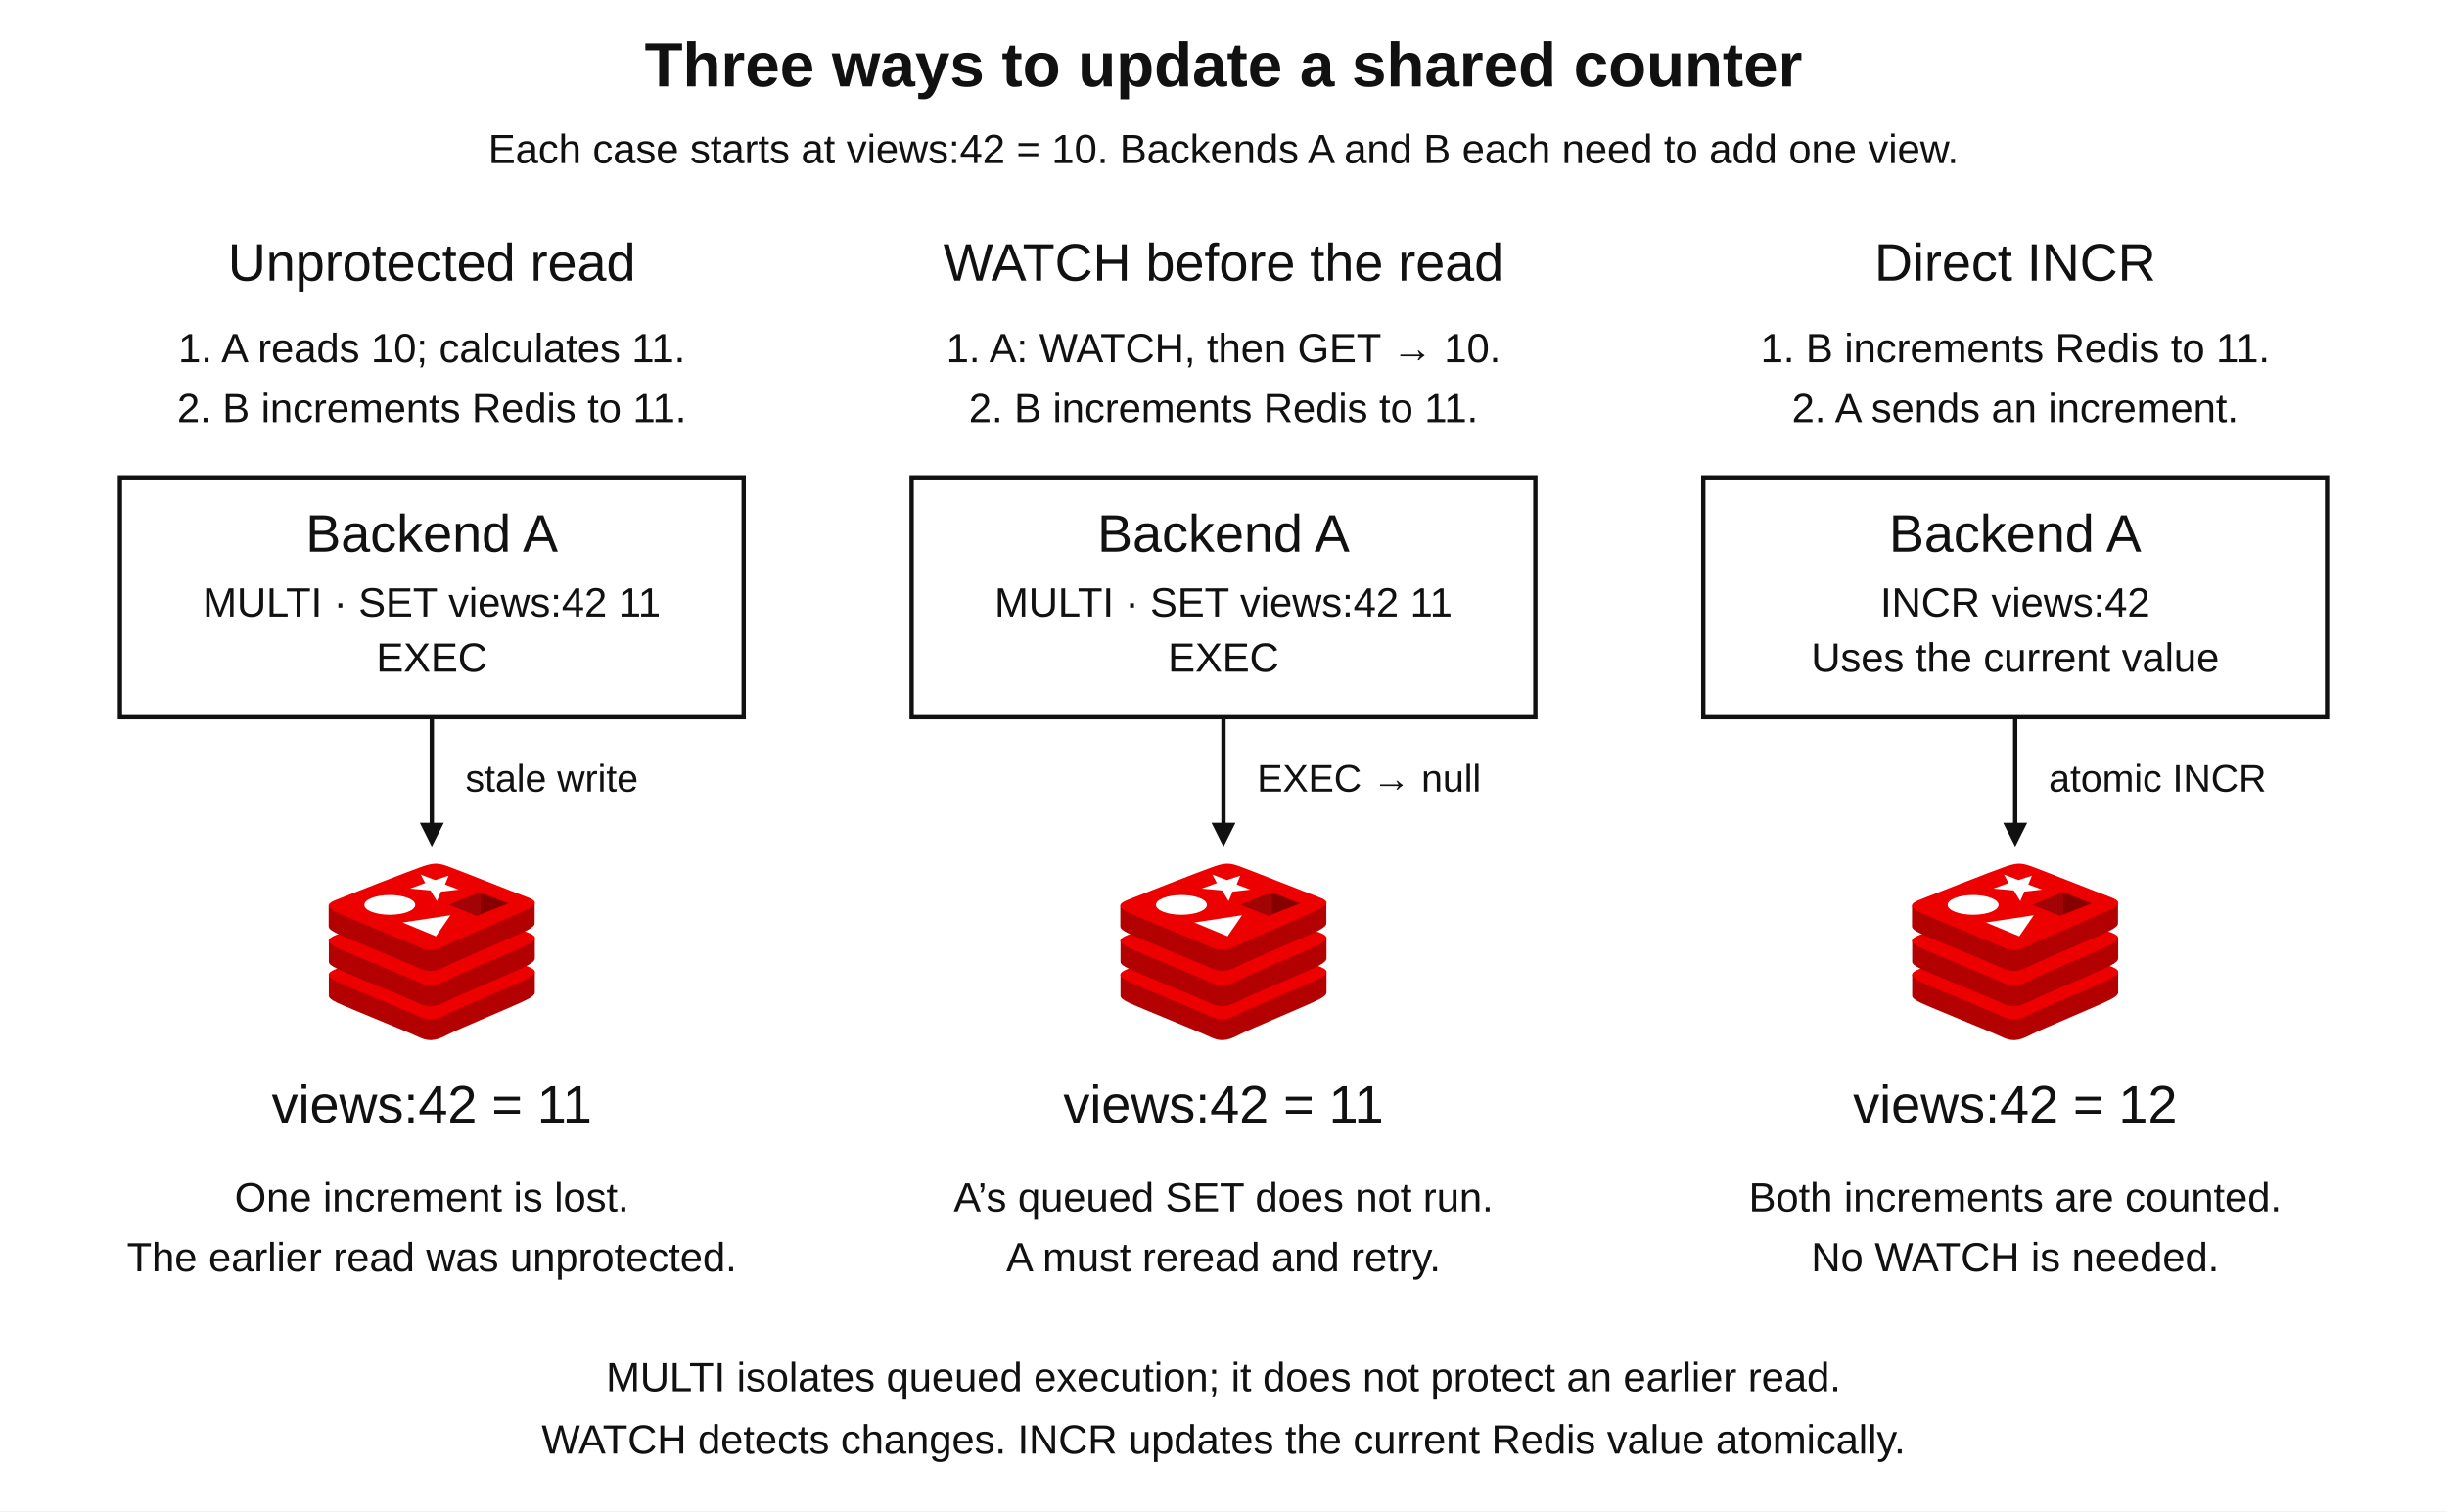
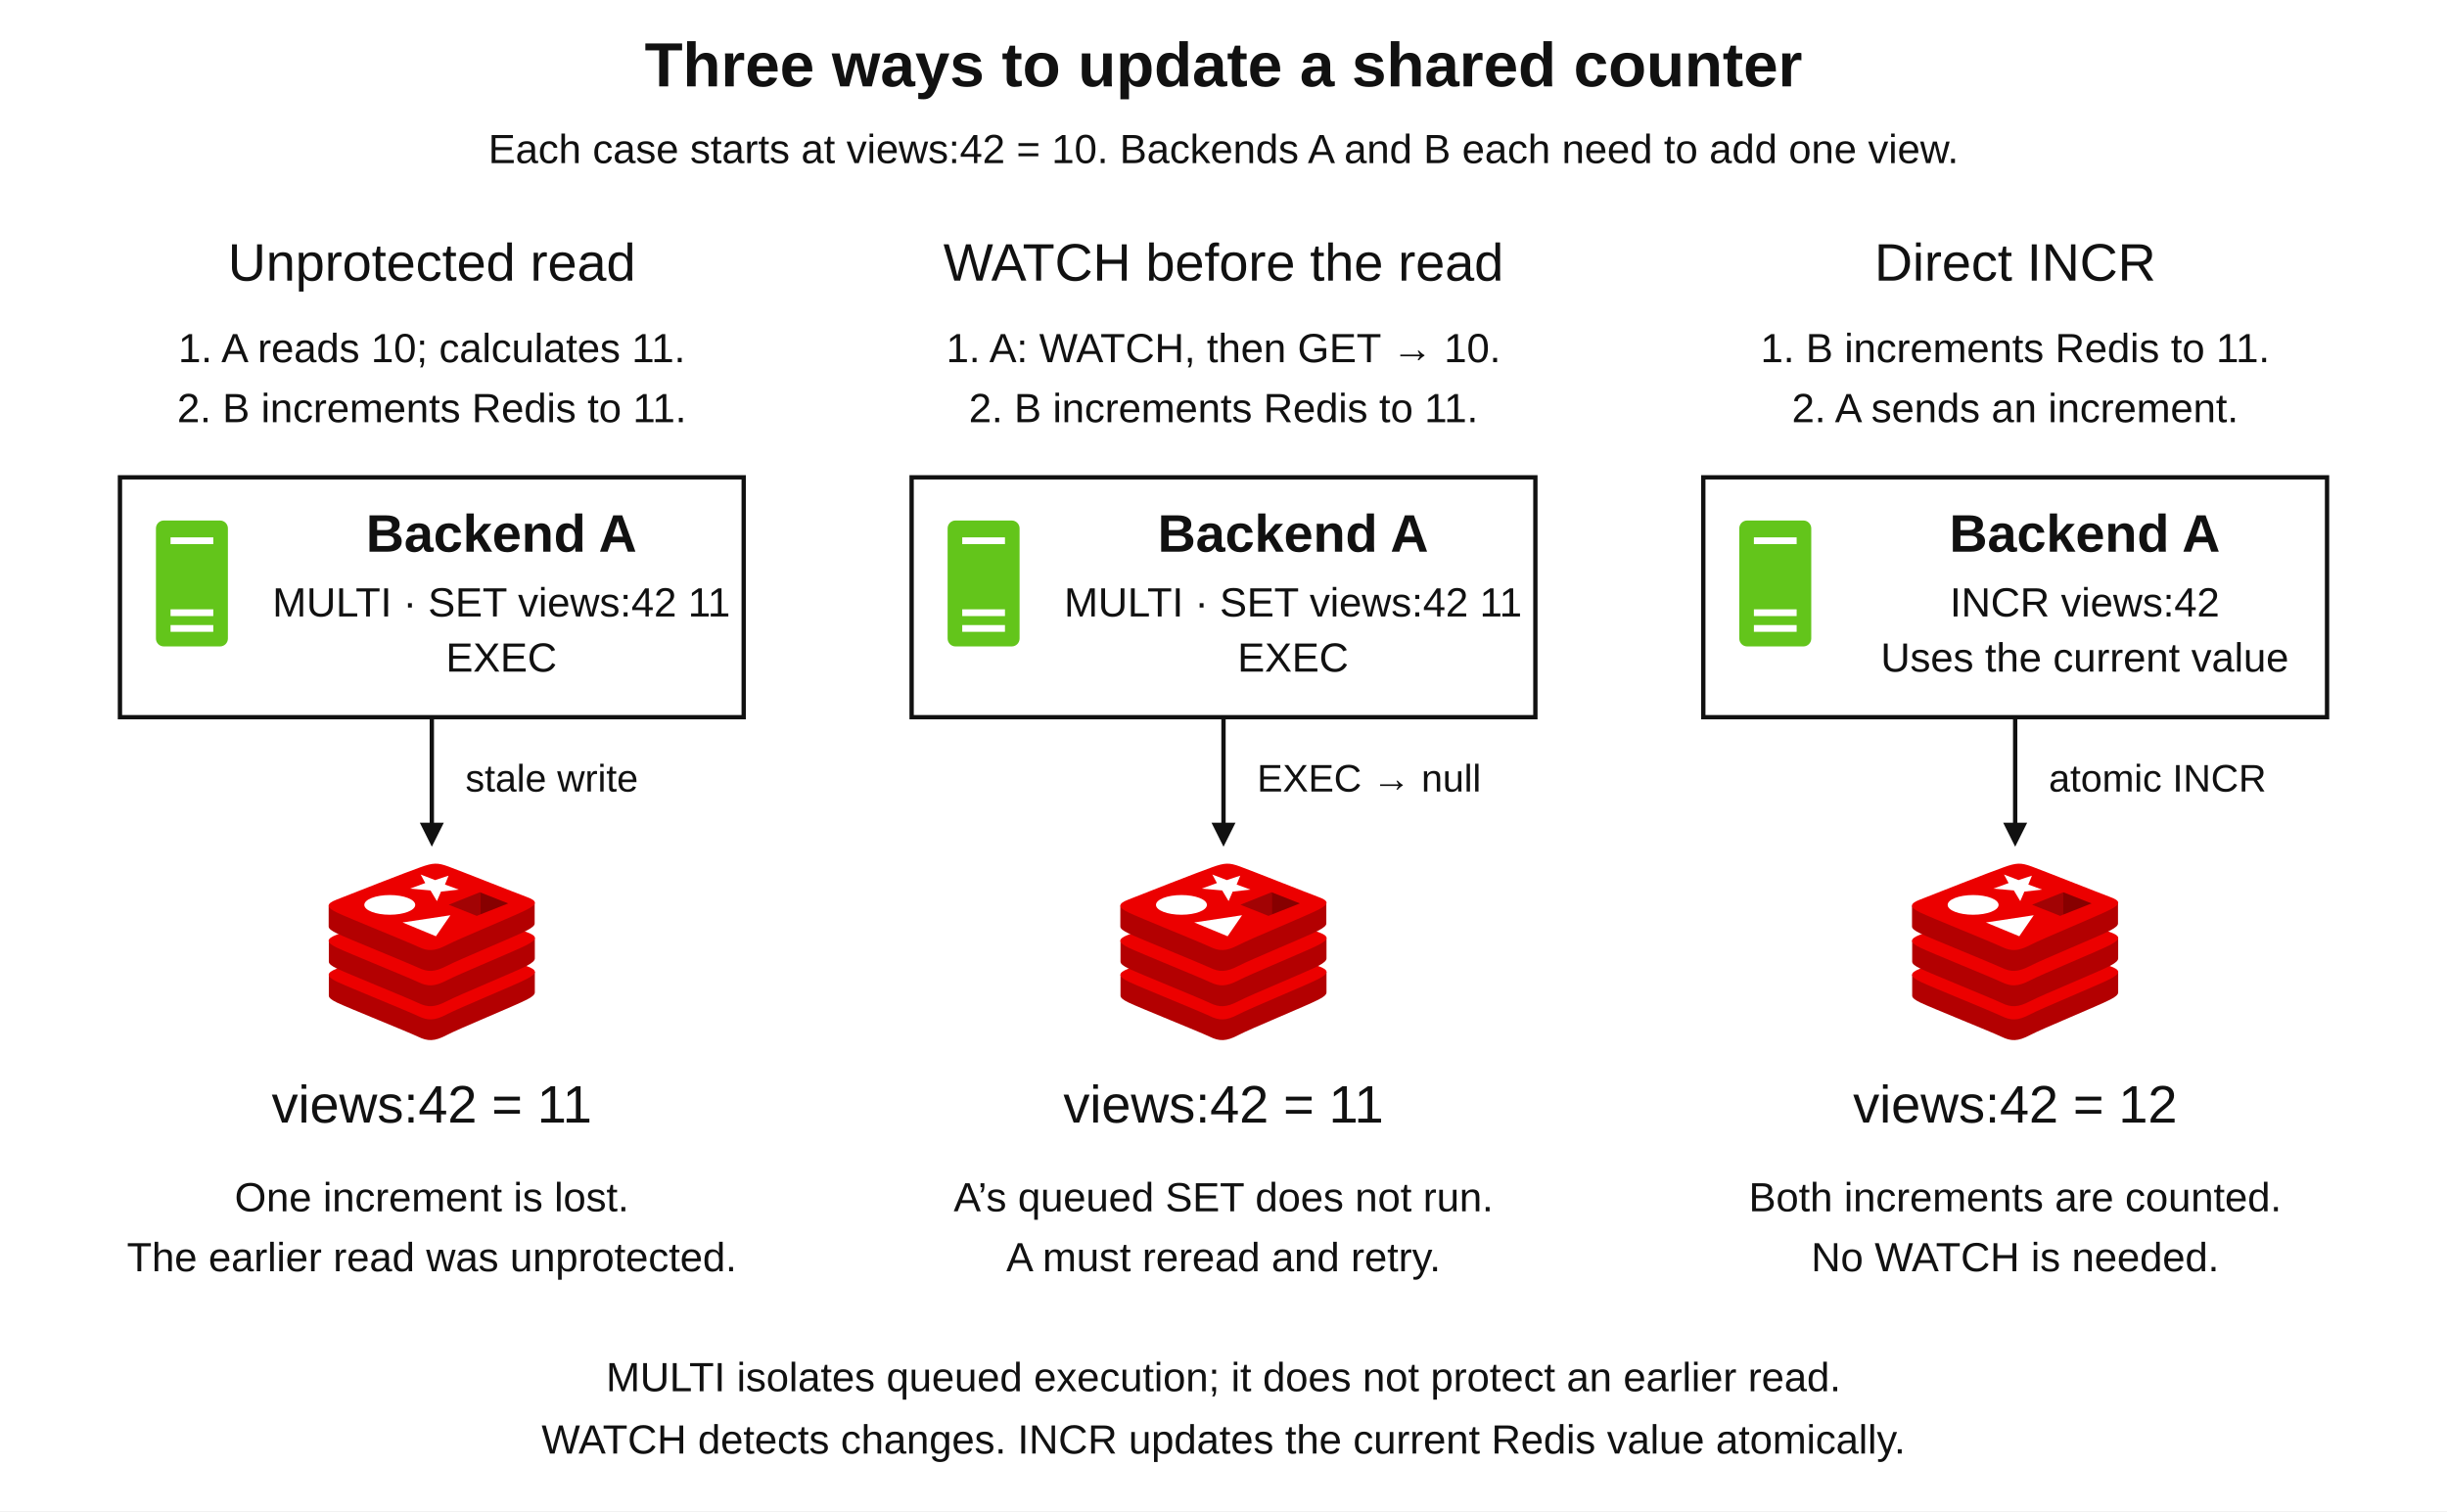
<svg xmlns="http://www.w3.org/2000/svg" width="1020" height="630" viewBox="0 0 1020 630" role="img" aria-labelledby="title desc">
  <defs>
+     <symbol id="backend-server" viewBox="0 0 64 112">
+       <rect width="64" height="112" rx="7" fill="#63c51b" />
+       <path d="M13 18H51M13 82H51M13 96H51" fill="none" stroke="#fff" stroke-width="6" />
+     </symbol>
    <symbol id="redis-red" viewBox="1.2 10.2 125.6 107.6">
      <path fill="#b30001" d="M121.8 93.1c-6.7 3.5-41.4 17.7-48.8 21.6-7.4 3.9-11.5 3.8-17.3 1S13 98.1 6.3 94.9c-3.3-1.6-5-2.9-5-4.2V78s48-10.5 55.8-13.2c7.8-2.8 10.4-2.9 17-.5s46.1 9.5 52.6 11.9v12.5c0 1.3-1.5 2.7-4.9 4.4z" />
      <path fill="#ec0000" d="M121.8 80.5C115.1 84 80.4 98.2 73 102.1c-7.4 3.9-11.5 3.8-17.3 1-5.8-2.8-42.7-17.7-49.4-20.9C-.3 79-.5 76.8 6 74.3c6.5-2.6 43.2-17 51-19.7 7.8-2.8 10.4-2.9 17-.5s41.1 16.1 47.6 18.5c6.7 2.4 6.9 4.4.2 7.9z" />
      <path fill="#b30001" d="M121.8 72.5C115.1 76 80.4 90.2 73 94.1c-7.4 3.8-11.5 3.8-17.3 1C49.9 92.3 13 77.4 6.3 74.2c-3.3-1.6-5-2.9-5-4.2V57.3s48-10.5 55.8-13.2c7.8-2.8 10.4-2.9 17-.5s46.1 9.5 52.6 11.9V68c0 1.3-1.5 2.7-4.9 4.5z" />
      <path fill="#ec0000" d="M121.8 59.8c-6.7 3.5-41.4 17.7-48.8 21.6-7.4 3.8-11.5 3.8-17.3 1C49.9 79.6 13 64.7 6.3 61.5s-6.8-5.4-.3-7.9c6.5-2.6 43.2-17 51-19.7 7.8-2.8 10.4-2.9 17-.5s41.1 16.1 47.6 18.5c6.7 2.4 6.9 4.4.2 7.9z" />
      <path fill="#b30001" d="M121.8 51c-6.7 3.5-41.4 17.7-48.8 21.6-7.4 3.8-11.5 3.8-17.3 1C49.9 70.9 13 56 6.3 52.8c-3.3-1.6-5.1-2.9-5.1-4.2V35.9s48-10.5 55.8-13.2c7.8-2.8 10.4-2.9 17-.5s46.1 9.5 52.6 11.9v12.5c.1 1.3-1.4 2.6-4.8 4.4z" />
      <path fill="#ec0000" d="M121.8 38.3C115.1 41.8 80.4 56 73 59.9c-7.4 3.8-11.5 3.8-17.3 1S13 43.3 6.3 40.1s-6.8-5.4-.3-7.9c6.5-2.6 43.2-17 51-19.7 7.8-2.8 10.4-2.9 17-.5s41.1 16.1 47.6 18.5c6.7 2.4 6.9 4.4.2 7.8z" />
      <path fill="#fff" d="M80.4 26.1l-10.8 1.2-2.5 5.8-3.9-6.5-12.5-1.1 9.3-3.4-2.8-5.2 8.8 3.4 8.2-2.7L72 23z" />
      <path fill="#fff" d="M66.5 54.5l-20.3-8.4 29.1-4.4z" />
      <ellipse fill="#fff" cx="38.4" cy="35.4" rx="15.5" ry="6" />
      <path fill="#870000" d="M93.3 27.7l17.2 6.8-17.2 6.8z" />
      <path fill="#a20304" d="M74.3 35.3l19-7.6v13.6l-1.9.8z" />
    </symbol>
    <symbol id="redis-yellow" viewBox="1.2 10.2 125.6 107.6">
      <path fill="#b9892b" d="M121.8 93.1c-6.7 3.5-41.4 17.7-48.8 21.6-7.4 3.9-11.5 3.8-17.3 1S13 98.1 6.3 94.9c-3.3-1.6-5-2.9-5-4.2V78s48-10.5 55.8-13.2c7.8-2.8 10.4-2.9 17-.5s46.1 9.5 52.6 11.9v12.5c0 1.3-1.5 2.7-4.9 4.4z" />
      <path fill="#e8b344" d="M121.8 80.5C115.1 84 80.4 98.2 73 102.1c-7.4 3.9-11.5 3.8-17.3 1-5.8-2.8-42.7-17.7-49.4-20.9C-.3 79-.5 76.8 6 74.3c6.5-2.6 43.2-17 51-19.7 7.8-2.8 10.4-2.9 17-.5s41.1 16.1 47.6 18.5c6.7 2.4 6.9 4.4.2 7.9z" />
      <path fill="#b9892b" d="M121.8 72.5C115.1 76 80.4 90.2 73 94.1c-7.4 3.8-11.5 3.8-17.3 1C49.9 92.3 13 77.4 6.3 74.2c-3.3-1.6-5-2.9-5-4.2V57.3s48-10.5 55.8-13.2c7.8-2.8 10.4-2.9 17-.5s46.1 9.5 52.6 11.9V68c0 1.3-1.5 2.7-4.9 4.5z" />
      <path fill="#e8b344" d="M121.8 59.8c-6.7 3.5-41.4 17.7-48.8 21.6-7.4 3.8-11.5 3.8-17.3 1C49.9 79.6 13 64.7 6.3 61.5s-6.8-5.4-.3-7.9c6.5-2.6 43.2-17 51-19.7 7.8-2.8 10.4-2.9 17-.5s41.1 16.1 47.6 18.5c6.7 2.4 6.9 4.4.2 7.9z" />
      <path fill="#b9892b" d="M121.8 51c-6.7 3.5-41.4 17.7-48.8 21.6-7.4 3.8-11.5 3.8-17.3 1C49.9 70.9 13 56 6.3 52.8c-3.3-1.6-5.1-2.9-5.1-4.2V35.9s48-10.5 55.8-13.2c7.8-2.8 10.4-2.9 17-.5s46.1 9.5 52.6 11.9v12.5c.1 1.3-1.4 2.6-4.8 4.4z" />
      <path fill="#e8b344" d="M121.8 38.3C115.1 41.8 80.4 56 73 59.9c-7.4 3.8-11.5 3.8-17.3 1S13 43.3 6.3 40.1s-6.8-5.4-.3-7.9c6.5-2.6 43.2-17 51-19.7 7.8-2.8 10.4-2.9 17-.5s41.1 16.1 47.6 18.5c6.7 2.4 6.9 4.4.2 7.8z" />
      <path fill="#fff" d="M80.4 26.1l-10.8 1.2-2.5 5.8-3.9-6.5-12.5-1.1 9.3-3.4-2.8-5.2 8.8 3.4 8.2-2.7L72 23z" />
      <path fill="#fff" d="M66.5 54.5l-20.3-8.4 29.1-4.4z" />
      <ellipse fill="#fff" cx="38.4" cy="35.4" rx="15.5" ry="6" />
      <path fill="#806018" d="M93.3 27.7l17.2 6.8-17.2 6.8z" />
      <path fill="#a57923" d="M74.3 35.3l19-7.6v13.6l-1.9.8z" />
    </symbol>
    <symbol id="redis-grey" viewBox="1.2 10.2 125.6 107.6">
      <path fill="#484b53" d="M121.8 93.1c-6.7 3.5-41.4 17.7-48.8 21.6-7.4 3.9-11.5 3.8-17.3 1S13 98.1 6.3 94.9c-3.3-1.6-5-2.9-5-4.2V78s48-10.5 55.8-13.2c7.8-2.8 10.4-2.9 17-.5s46.1 9.5 52.6 11.9v12.5c0 1.3-1.5 2.7-4.9 4.4z" />
      <path fill="#686b73" d="M121.8 80.5C115.1 84 80.4 98.2 73 102.1c-7.4 3.9-11.5 3.8-17.3 1-5.8-2.8-42.7-17.7-49.4-20.9C-.3 79-.5 76.8 6 74.3c6.5-2.6 43.2-17 51-19.7 7.8-2.8 10.4-2.9 17-.5s41.1 16.1 47.6 18.5c6.7 2.4 6.9 4.4.2 7.9z" />
      <path fill="#484b53" d="M121.8 72.5C115.1 76 80.4 90.2 73 94.1c-7.4 3.8-11.5 3.8-17.3 1C49.9 92.3 13 77.4 6.3 74.2c-3.3-1.6-5-2.9-5-4.2V57.3s48-10.5 55.8-13.2c7.8-2.8 10.4-2.9 17-.5s46.1 9.5 52.6 11.9V68c0 1.3-1.5 2.7-4.9 4.5z" />
      <path fill="#686b73" d="M121.8 59.8c-6.7 3.5-41.4 17.7-48.8 21.6-7.4 3.8-11.5 3.8-17.3 1C49.9 79.6 13 64.7 6.3 61.5s-6.8-5.4-.3-7.9c6.5-2.6 43.2-17 51-19.7 7.8-2.8 10.4-2.9 17-.5s41.1 16.1 47.6 18.5c6.7 2.4 6.9 4.4.2 7.9z" />
      <path fill="#484b53" d="M121.8 51c-6.7 3.5-41.4 17.7-48.8 21.6-7.4 3.8-11.5 3.8-17.3 1C49.9 70.9 13 56 6.3 52.8c-3.3-1.6-5.1-2.9-5.1-4.2V35.9s48-10.5 55.8-13.2c7.8-2.8 10.4-2.9 17-.5s46.1 9.5 52.6 11.9v12.5c.1 1.3-1.4 2.6-4.8 4.4z" />
      <path fill="#686b73" d="M121.8 38.3C115.1 41.8 80.4 56 73 59.9c-7.4 3.8-11.5 3.8-17.3 1S13 43.3 6.3 40.1s-6.8-5.4-.3-7.9c6.5-2.6 43.2-17 51-19.7 7.8-2.8 10.4-2.9 17-.5s41.1 16.1 47.6 18.5c6.7 2.4 6.9 4.4.2 7.8z" />
      <path fill="#fff" d="M80.4 26.1l-10.8 1.2-2.5 5.8-3.9-6.5-12.5-1.1 9.3-3.4-2.8-5.2 8.8 3.4 8.2-2.7L72 23z" />
      <path fill="#fff" d="M66.5 54.5l-20.3-8.4 29.1-4.4z" />
      <ellipse fill="#fff" cx="38.4" cy="35.4" rx="15.5" ry="6" />
      <path fill="#2f3137" d="M93.3 27.7l17.2 6.8-17.2 6.8z" />
      <path fill="#3e4149" d="M74.3 35.3l19-7.6v13.6l-1.9.8z" />
    </symbol>
    <symbol id="person" viewBox="0 0 54 54">
      <circle cx="27" cy="12" r="11" />
      <path d="M3 49V41C3 29 51 29 51 41V49Z" />
    </symbol>
    <symbol id="database" viewBox="0 0 88 93">
      <path d="M0.9 13.75A43.1 8.75 0 0 1 87.1 13.75V82.25A43.1 8.75 0 0 1 0.9 82.25Z" fill="currentColor" stroke="#111" stroke-width="1.6" />
      <ellipse cx="44" cy="13.75" rx="43.1" ry="8.75" fill="currentColor" stroke="#111" stroke-width="1.6" />
    </symbol>
    <marker id="arrow" markerWidth="10" markerHeight="10" viewBox="0 0 10 10" refX="7.5" refY="5" orient="auto" markerUnits="userSpaceOnUse">
      <path d="M0 0L10 5L0 10Z" fill="#111" />
    </marker>
    <style>text{font-family:Arial,Helvetica,sans-serif;fill:#111}.box{fill:#fff;stroke:#111;stroke-width:1.8}.flow{fill:none;stroke:#111;stroke-width:1.8;stroke-linejoin:round;marker-end:url(#arrow)}.plain{fill:none;stroke:#111;stroke-width:1.8}</style>
  </defs>
  <rect width="1020" height="630" fill="#fff" />
  <text x="510" y="36" font-size="26" text-anchor="middle" font-weight="700">Three ways to update a shared counter</text>
  <text x="510" y="68" font-size="17" text-anchor="middle">Each case starts at views:42 = 10. Backends A and B each need to add one view.</text>
  <text x="180" y="117" font-size="22" text-anchor="middle">Unprotected read</text>
  <text x="180" y="151" font-size="17" text-anchor="middle">1. A reads 10; calculates 11.</text>
  <text x="180" y="176" font-size="17" text-anchor="middle">2. B increments Redis to 11.</text>
  <rect id="backend-a-0" class="box" x="50" y="199" width="260" height="100" />
-   <text x="180.0" y="230" font-size="22" text-anchor="middle">Backend A</text>
-   <text x="180.0" y="257" font-size="17" text-anchor="middle">MULTI · SET views:42 11</text>
-   <text x="180.0" y="280" font-size="17" text-anchor="middle">EXEC</text>
+   <use id="backend-a-0-icon" href="#backend-server" x="65" y="217" width="30" height="52.5" />
+   <text x="209" y="230" font-size="22" text-anchor="middle" font-weight="bold">Backend A</text>
+   <text x="209" y="257" font-size="17" text-anchor="middle">MULTI · SET views:42 11</text>
+   <text x="209" y="280" font-size="17" text-anchor="middle">EXEC</text>
  <path id="command-0" class="flow" d="M180 299 L180 350.5" />
  <text x="194" y="330" font-size="16" text-anchor="start">stale write</text>
  <use id="redis-0" href="#redis-red" x="137" y="360" width="86" height="73.675" />
  <text x="180" y="468" font-size="22" text-anchor="middle">views:42 = 11</text>
  <text x="180" y="505" font-size="17" text-anchor="middle">One increment is lost.</text>
  <text x="180" y="530" font-size="17" text-anchor="middle">The earlier read was unprotected.</text>
  <text x="510" y="117" font-size="22" text-anchor="middle">WATCH before the read</text>
  <text x="510" y="151" font-size="17" text-anchor="middle">1. A: WATCH, then GET → 10.</text>
  <text x="510" y="176" font-size="17" text-anchor="middle">2. B increments Redis to 11.</text>
  <rect id="backend-a-1" class="box" x="380" y="199" width="260" height="100" />
-   <text x="510.0" y="230" font-size="22" text-anchor="middle">Backend A</text>
-   <text x="510.0" y="257" font-size="17" text-anchor="middle">MULTI · SET views:42 11</text>
-   <text x="510.0" y="280" font-size="17" text-anchor="middle">EXEC</text>
+   <use id="backend-a-1-icon" href="#backend-server" x="395" y="217" width="30" height="52.5" />
+   <text x="539" y="230" font-size="22" text-anchor="middle" font-weight="bold">Backend A</text>
+   <text x="539" y="257" font-size="17" text-anchor="middle">MULTI · SET views:42 11</text>
+   <text x="539" y="280" font-size="17" text-anchor="middle">EXEC</text>
  <path id="command-1" class="flow" d="M510 299 L510 350.5" />
  <text x="524" y="330" font-size="16" text-anchor="start">EXEC → null</text>
  <use id="redis-1" href="#redis-red" x="467" y="360" width="86" height="73.675" />
  <text x="510" y="468" font-size="22" text-anchor="middle">views:42 = 11</text>
  <text x="510" y="505" font-size="17" text-anchor="middle">A’s queued SET does not run.</text>
  <text x="510" y="530" font-size="17" text-anchor="middle">A must reread and retry.</text>
  <text x="840" y="117" font-size="22" text-anchor="middle">Direct INCR</text>
  <text x="840" y="151" font-size="17" text-anchor="middle">1. B increments Redis to 11.</text>
  <text x="840" y="176" font-size="17" text-anchor="middle">2. A sends an increment.</text>
  <rect id="backend-a-2" class="box" x="710" y="199" width="260" height="100" />
-   <text x="840.0" y="230" font-size="22" text-anchor="middle">Backend A</text>
-   <text x="840.0" y="257" font-size="17" text-anchor="middle">INCR views:42</text>
-   <text x="840.0" y="280" font-size="17" text-anchor="middle">Uses the current value</text>
+   <use id="backend-a-2-icon" href="#backend-server" x="725" y="217" width="30" height="52.5" />
+   <text x="869" y="230" font-size="22" text-anchor="middle" font-weight="bold">Backend A</text>
+   <text x="869" y="257" font-size="17" text-anchor="middle">INCR views:42</text>
+   <text x="869" y="280" font-size="17" text-anchor="middle">Uses the current value</text>
  <path id="command-2" class="flow" d="M840 299 L840 350.5" />
  <text x="854" y="330" font-size="16" text-anchor="start">atomic INCR</text>
  <use id="redis-2" href="#redis-red" x="797" y="360" width="86" height="73.675" />
  <text x="840" y="468" font-size="22" text-anchor="middle">views:42 = 12</text>
  <text x="840" y="505" font-size="17" text-anchor="middle">Both increments are counted.</text>
  <text x="840" y="530" font-size="17" text-anchor="middle">No WATCH is needed.</text>
  <text x="510" y="580" font-size="17" text-anchor="middle">MULTI isolates queued execution; it does not protect an earlier read.</text>
  <text x="510" y="606" font-size="17" text-anchor="middle">WATCH detects changes. INCR updates the current Redis value atomically.</text>
</svg>
